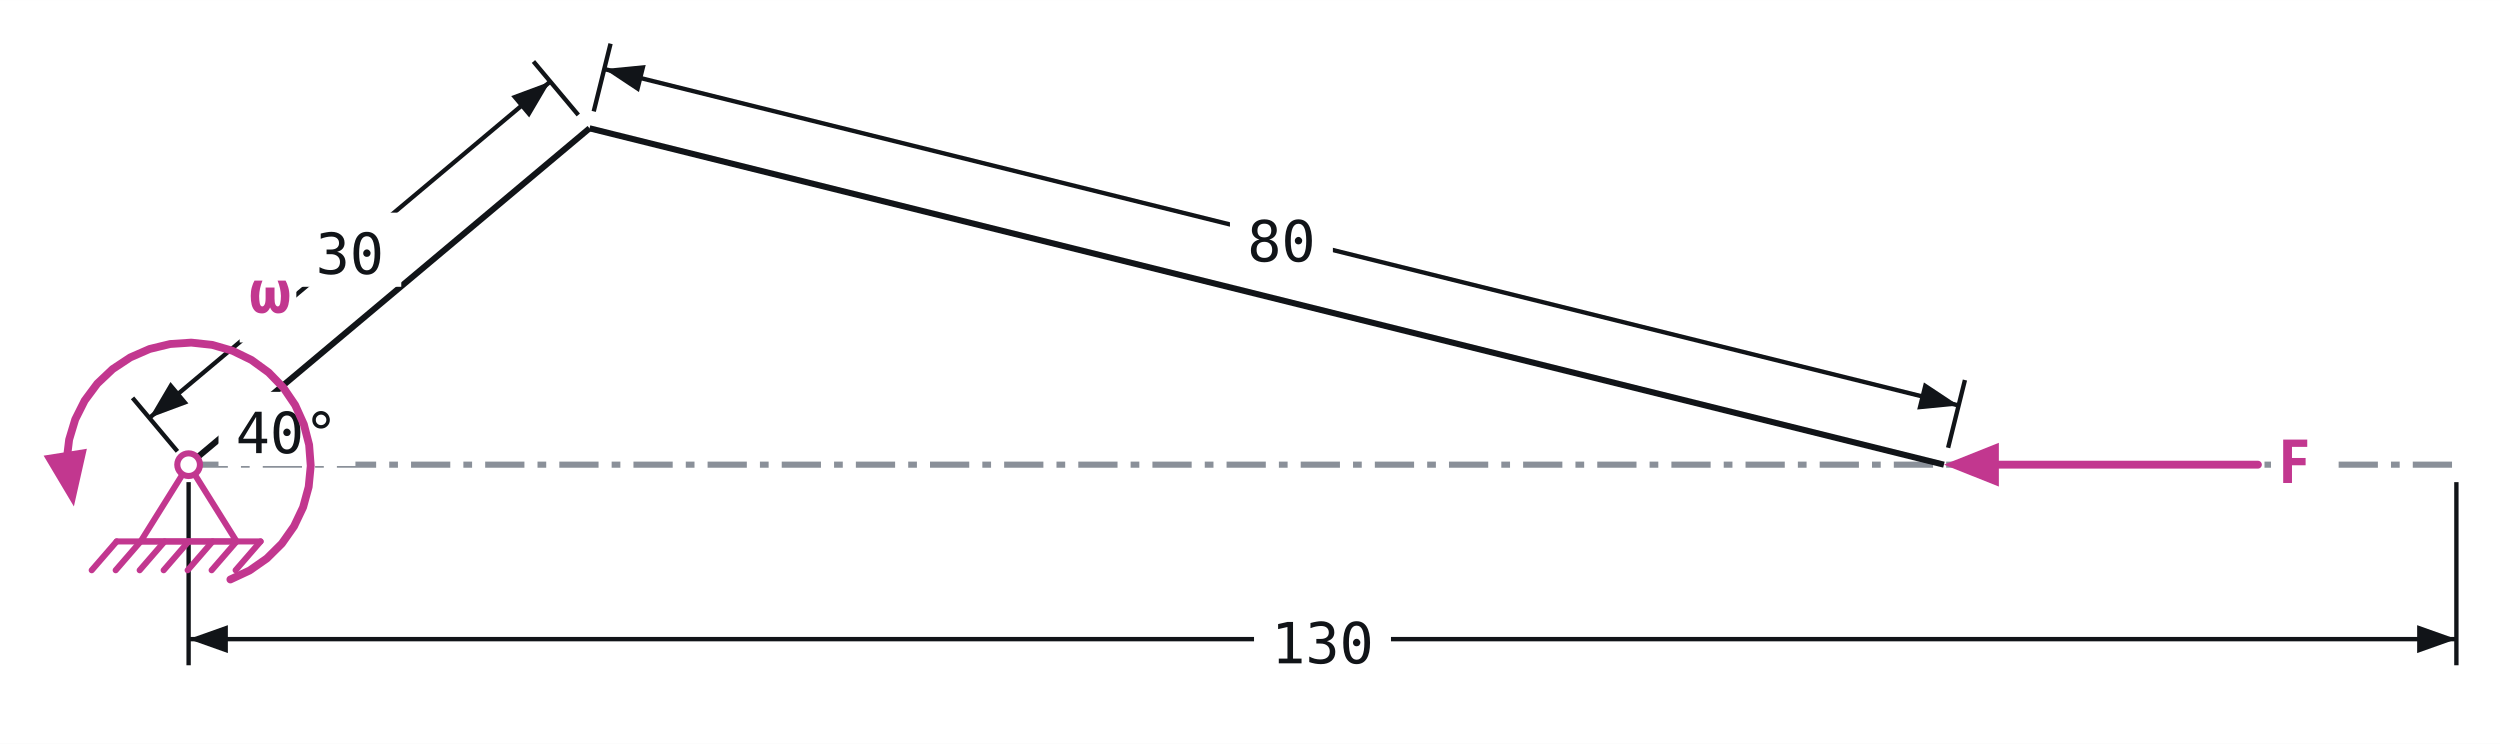
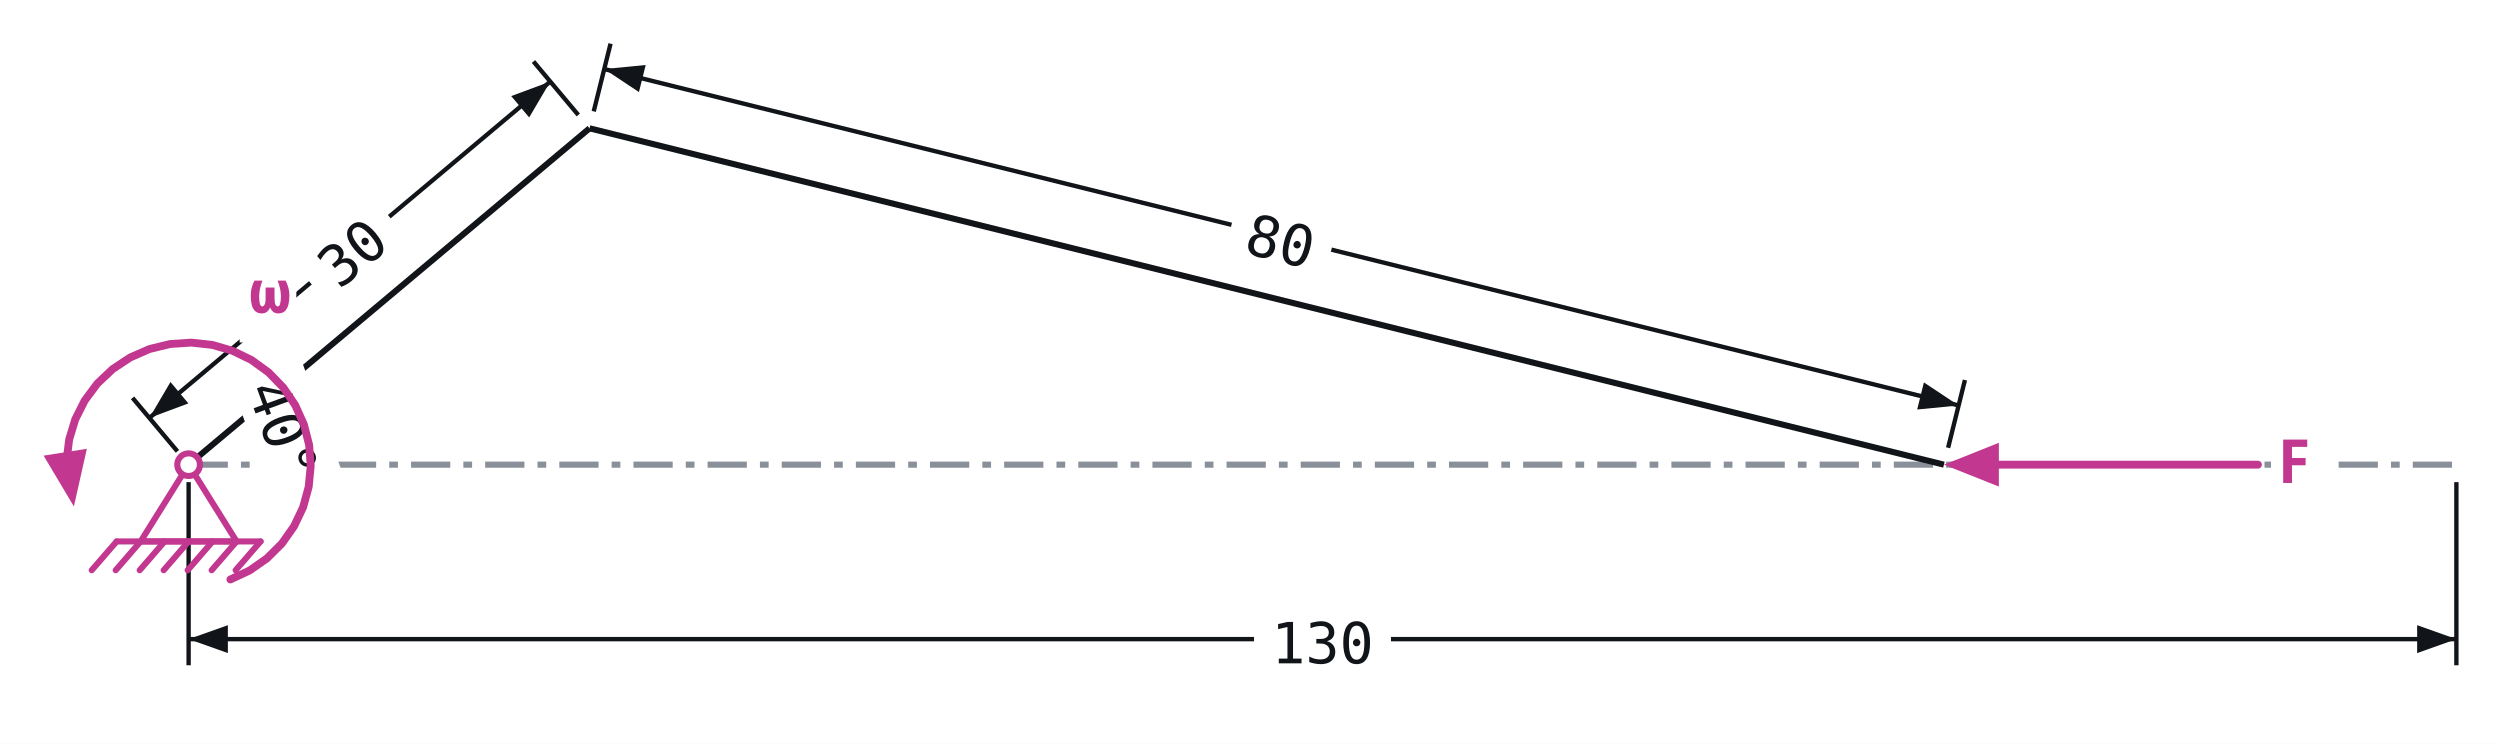
<svg xmlns="http://www.w3.org/2000/svg" width="143.31mm" height="42.64mm" viewBox="46.75 60.59 573.25 170.54">
  <rect x="46.75" y="60.59" width="573.25" height="170.54" fill="#ffffff" />
  <path d="M90 167.13L610 167.13" fill="none" stroke="#8a9099" stroke-width="1.4" stroke-dasharray="9 3 2 3" stroke-linecap="butt" stroke-linejoin="round" />
  <path d="M90 167.13L181.93 90" fill="none" stroke="#111418" stroke-width="1.4" stroke-linecap="butt" stroke-linejoin="round" />
  <path d="M181.93 90L492.49 167.13" fill="none" stroke="#111418" stroke-width="1.4" stroke-linecap="butt" stroke-linejoin="round" />
  <path d="M87.43 164.07L77.14 151.81" fill="none" stroke="#111418" stroke-width="1" stroke-linecap="butt" stroke-linejoin="round" />
  <path d="M179.35 86.94L169.07 74.68" fill="none" stroke="#111418" stroke-width="1" stroke-linecap="butt" stroke-linejoin="round" />
  <path d="M81 156.41L172.93 79.28" fill="none" stroke="#111418" stroke-width="1" stroke-linecap="butt" stroke-linejoin="round" />
  <path d="M81 156.41L85.84 148.17L89.95 153.08Z" fill="#111418" />
  <path d="M172.93 79.28L168.09 87.51L163.97 82.61Z" fill="#111418" />
-   <rect x="115.16" y="109.34" width="23.6" height="17" fill="#ffffff" />
-   <text x="126.96" y="123.39" font-family="&quot;B612 Mono&quot;, ui-monospace, Menlo, Consolas, monospace" font-size="13" font-weight="400" text-anchor="middle" fill="#111418">30</text>
+   <path d="M112.46 118.92L130.54 103.75L141.47 116.77L123.39 131.94Z" fill="#ffffff" />
+   <text transform="rotate(-40 127.61 118.61)" x="127.61" y="123.16" font-family="&quot;B612 Mono&quot;, ui-monospace, Menlo, Consolas, monospace" font-size="13" font-weight="400" text-anchor="middle" fill="#111418">30</text>
  <path d="M182.89 86.12L186.75 70.59" fill="none" stroke="#111418" stroke-width="1" stroke-linecap="butt" stroke-linejoin="round" />
  <path d="M493.45 163.25L497.31 147.72" fill="none" stroke="#111418" stroke-width="1" stroke-linecap="butt" stroke-linejoin="round" />
  <path d="M185.3 76.41L495.86 153.55" fill="none" stroke="#111418" stroke-width="1" stroke-linecap="butt" stroke-linejoin="round" />
  <path d="M185.3 76.41L194.81 75.48L193.26 81.69Z" fill="#111418" />
  <path d="M495.86 153.55L486.36 154.48L487.9 148.27Z" fill="#111418" />
-   <rect x="328.78" y="106.48" width="23.6" height="17" fill="#ffffff" />
-   <text x="340.58" y="120.53" font-family="&quot;B612 Mono&quot;, ui-monospace, Menlo, Consolas, monospace" font-size="13" font-weight="400" text-anchor="middle" fill="#111418">80</text>
+   <path d="M331.18 103.89L354.08 109.58L349.99 126.07L327.08 120.39Z" fill="#ffffff" />
+   <text transform="rotate(13.95 340.34 115.95)" x="340.34" y="120.5" font-family="&quot;B612 Mono&quot;, ui-monospace, Menlo, Consolas, monospace" font-size="13" font-weight="400" text-anchor="middle" fill="#111418">80</text>
  <path d="M114 167.13L114 167.13A24 24 0 0 0 108.39 151.71" fill="none" stroke="#111418" stroke-width="1" stroke-linecap="butt" stroke-linejoin="round" />
  <path d="M114 167.13L110.8 158.13L117.2 158.13Z" fill="#111418" />
  <path d="M108.39 151.71L116.62 156.55L111.72 160.66Z" fill="#111418" />
-   <rect x="96.85" y="150.43" width="31.4" height="17" fill="#ffffff" />
-   <text x="112.55" y="164.48" font-family="&quot;B612 Mono&quot;, ui-monospace, Menlo, Consolas, monospace" font-size="13" font-weight="400" text-anchor="middle" fill="#111418">40°</text>
+   <path d="M115.17 141.27L125.91 170.77L109.93 176.59L99.2 147.08Z" fill="#ffffff" />
+   <text transform="rotate(70 111.61 159.27)" x="111.61" y="163.82" font-family="&quot;B612 Mono&quot;, ui-monospace, Menlo, Consolas, monospace" font-size="13" font-weight="400" text-anchor="middle" fill="#111418">40°</text>
  <path d="M90 171.13L90 213.13" fill="none" stroke="#111418" stroke-width="1" stroke-linecap="butt" stroke-linejoin="round" />
  <path d="M610 171.13L610 213.13" fill="none" stroke="#111418" stroke-width="1" stroke-linecap="butt" stroke-linejoin="round" />
  <path d="M90 207.13L610 207.13" fill="none" stroke="#111418" stroke-width="1" stroke-linecap="butt" stroke-linejoin="round" />
  <path d="M90 207.13L99 203.93L99 210.33Z" fill="#111418" />
  <path d="M610 207.13L601 210.33L601 203.93Z" fill="#111418" />
-   <rect x="334.3" y="198.63" width="31.4" height="17" fill="#ffffff" />
+   <path d="M334.3 198.63L365.7 198.63L365.7 215.63L334.3 215.63Z" fill="#ffffff" />
  <text x="350" y="212.68" font-family="&quot;B612 Mono&quot;, ui-monospace, Menlo, Consolas, monospace" font-size="13" font-weight="400" text-anchor="middle" fill="#111418">130</text>
  <path d="M99.58 193.45L103.97 191.4L107.94 188.63L111.38 185.22L114.17 181.26L116.25 176.89L117.53 172.22L118 167.4L117.63 162.57L116.42 157.88L114.43 153.46L111.71 149.45L108.34 145.98L104.42 143.13L100.07 141.01L95.41 139.66L90.6 139.14L85.77 139.46L81.06 140.6L76.62 142.54L72.58 145.21L69.06 148.54L66.17 152.43L64 156.75L62.6 161.39L62.02 166.2" fill="none" stroke="#c2378f" stroke-width="1.8" stroke-linecap="round" stroke-linejoin="round" />
  <path d="M63.69 176.71L56.75 165.06L66.67 163.48Z" fill="#c2378f" />
  <path d="M92.2 167.13A2.2 2.2 0 1 1 87.8 167.13A2.2 2.2 0 1 1 92.2 167.13" fill="#c2378f" />
  <rect x="101.7" y="117.11" width="13" height="22" fill="#ffffff" />
  <text x="103.7" y="132.31" font-family="&quot;Barlow Semi Condensed&quot;, &quot;Arial Narrow&quot;, &quot;Roboto Condensed&quot;, system-ui, sans-serif" font-size="14" font-weight="600" text-anchor="start" fill="#c2378f">ω</text>
  <path d="M564.49 167.13L503.83 167.13" fill="none" stroke="#c2378f" stroke-width="1.8" stroke-linecap="round" stroke-linejoin="round" />
  <path d="M492.49 167.13L505.09 162.11L505.09 172.15Z" fill="#c2378f" />
  <rect x="567.49" y="156.13" width="13" height="22" fill="#ffffff" />
  <text x="569.49" y="171.33" font-family="&quot;Barlow Semi Condensed&quot;, &quot;Arial Narrow&quot;, &quot;Roboto Condensed&quot;, system-ui, sans-serif" font-size="14" font-weight="600" text-anchor="start" fill="#c2378f">F</text>
  <path d="M90 167.13L79 184.73L101 184.73Z" fill="none" stroke="#c2378f" stroke-width="1.4" stroke-linecap="round" stroke-linejoin="round" />
  <path d="M73.5 184.73L106.5 184.73" fill="none" stroke="#c2378f" stroke-width="1.4" stroke-linecap="round" stroke-linejoin="round" />
  <path d="M73.5 184.73L67.78 191.33" fill="none" stroke="#c2378f" stroke-width="1.4" stroke-linecap="round" stroke-linejoin="round" />
  <path d="M79 184.73L73.28 191.33" fill="none" stroke="#c2378f" stroke-width="1.4" stroke-linecap="round" stroke-linejoin="round" />
  <path d="M84.5 184.73L78.78 191.33" fill="none" stroke="#c2378f" stroke-width="1.4" stroke-linecap="round" stroke-linejoin="round" />
  <path d="M90 184.73L84.28 191.33" fill="none" stroke="#c2378f" stroke-width="1.4" stroke-linecap="round" stroke-linejoin="round" />
  <path d="M95.5 184.73L89.78 191.33" fill="none" stroke="#c2378f" stroke-width="1.4" stroke-linecap="round" stroke-linejoin="round" />
  <path d="M101 184.73L95.28 191.33" fill="none" stroke="#c2378f" stroke-width="1.4" stroke-linecap="round" stroke-linejoin="round" />
  <path d="M106.5 184.73L100.78 191.33" fill="none" stroke="#c2378f" stroke-width="1.4" stroke-linecap="round" stroke-linejoin="round" />
  <path d="M92.6 167.13A2.6 2.6 0 1 1 87.4 167.13A2.6 2.6 0 1 1 92.6 167.13" fill="#ffffff" />
  <path d="M92.6 167.13A2.6 2.6 0 1 1 87.4 167.13A2.6 2.6 0 1 1 92.6 167.13" fill="none" stroke="#c2378f" stroke-width="1.4" stroke-linecap="round" stroke-linejoin="round" />
</svg>
